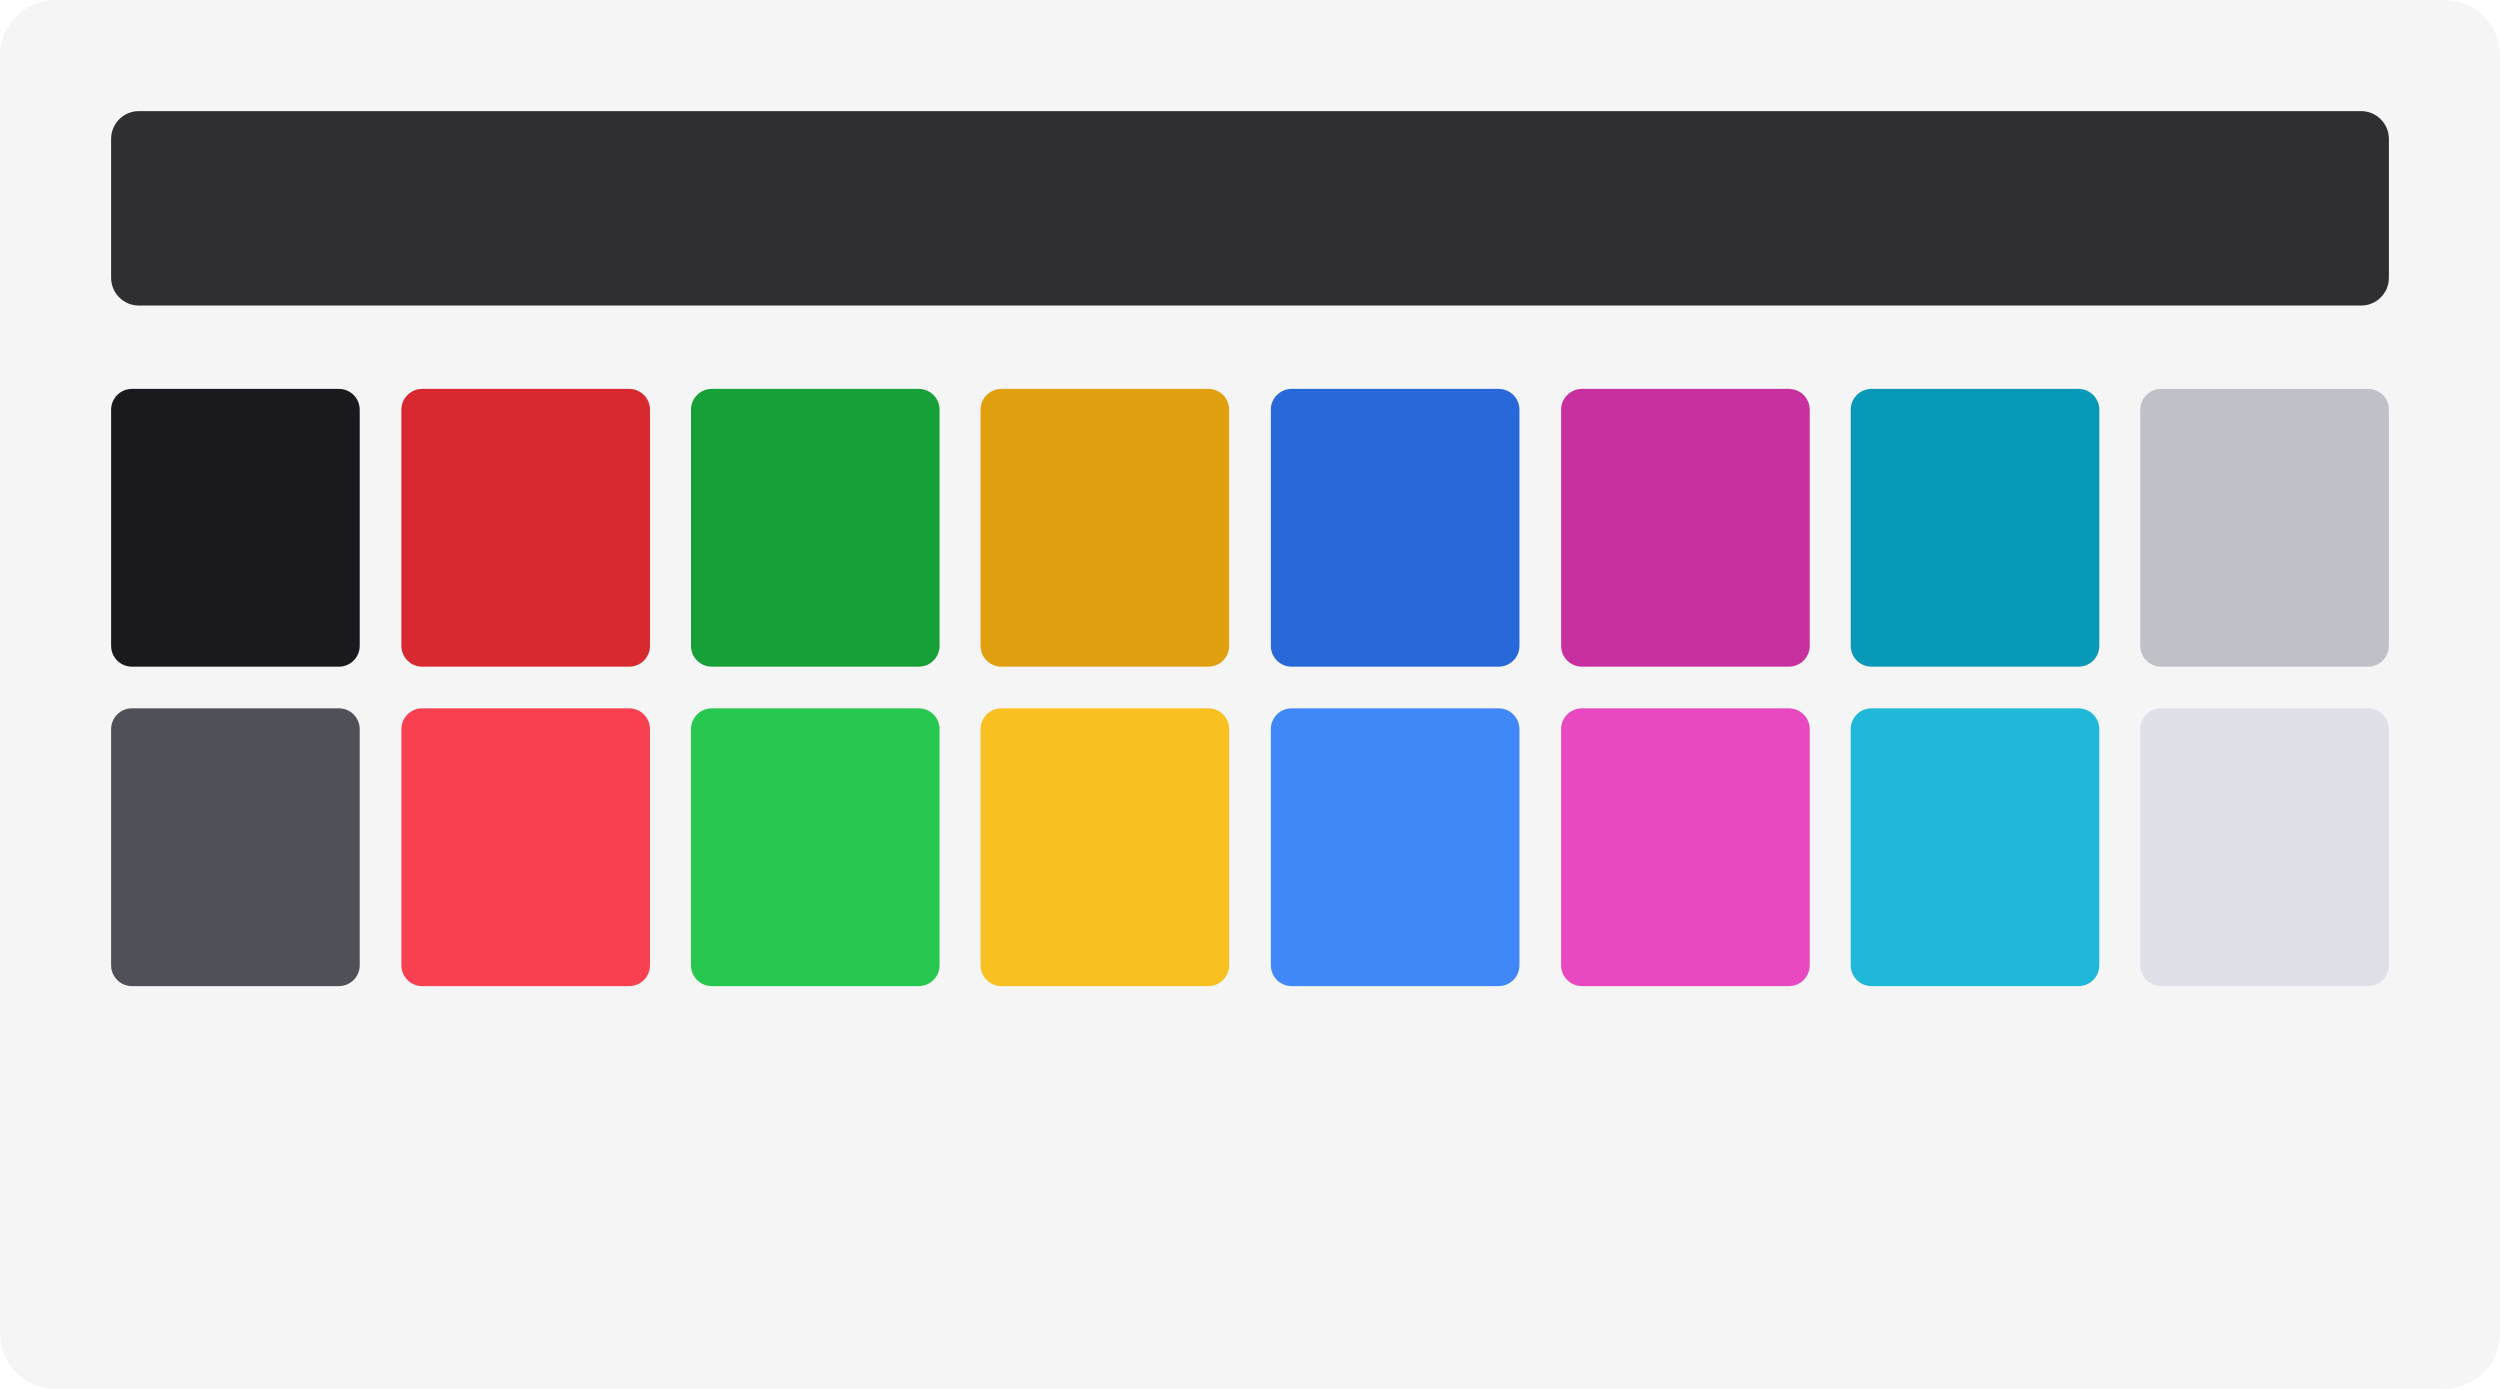
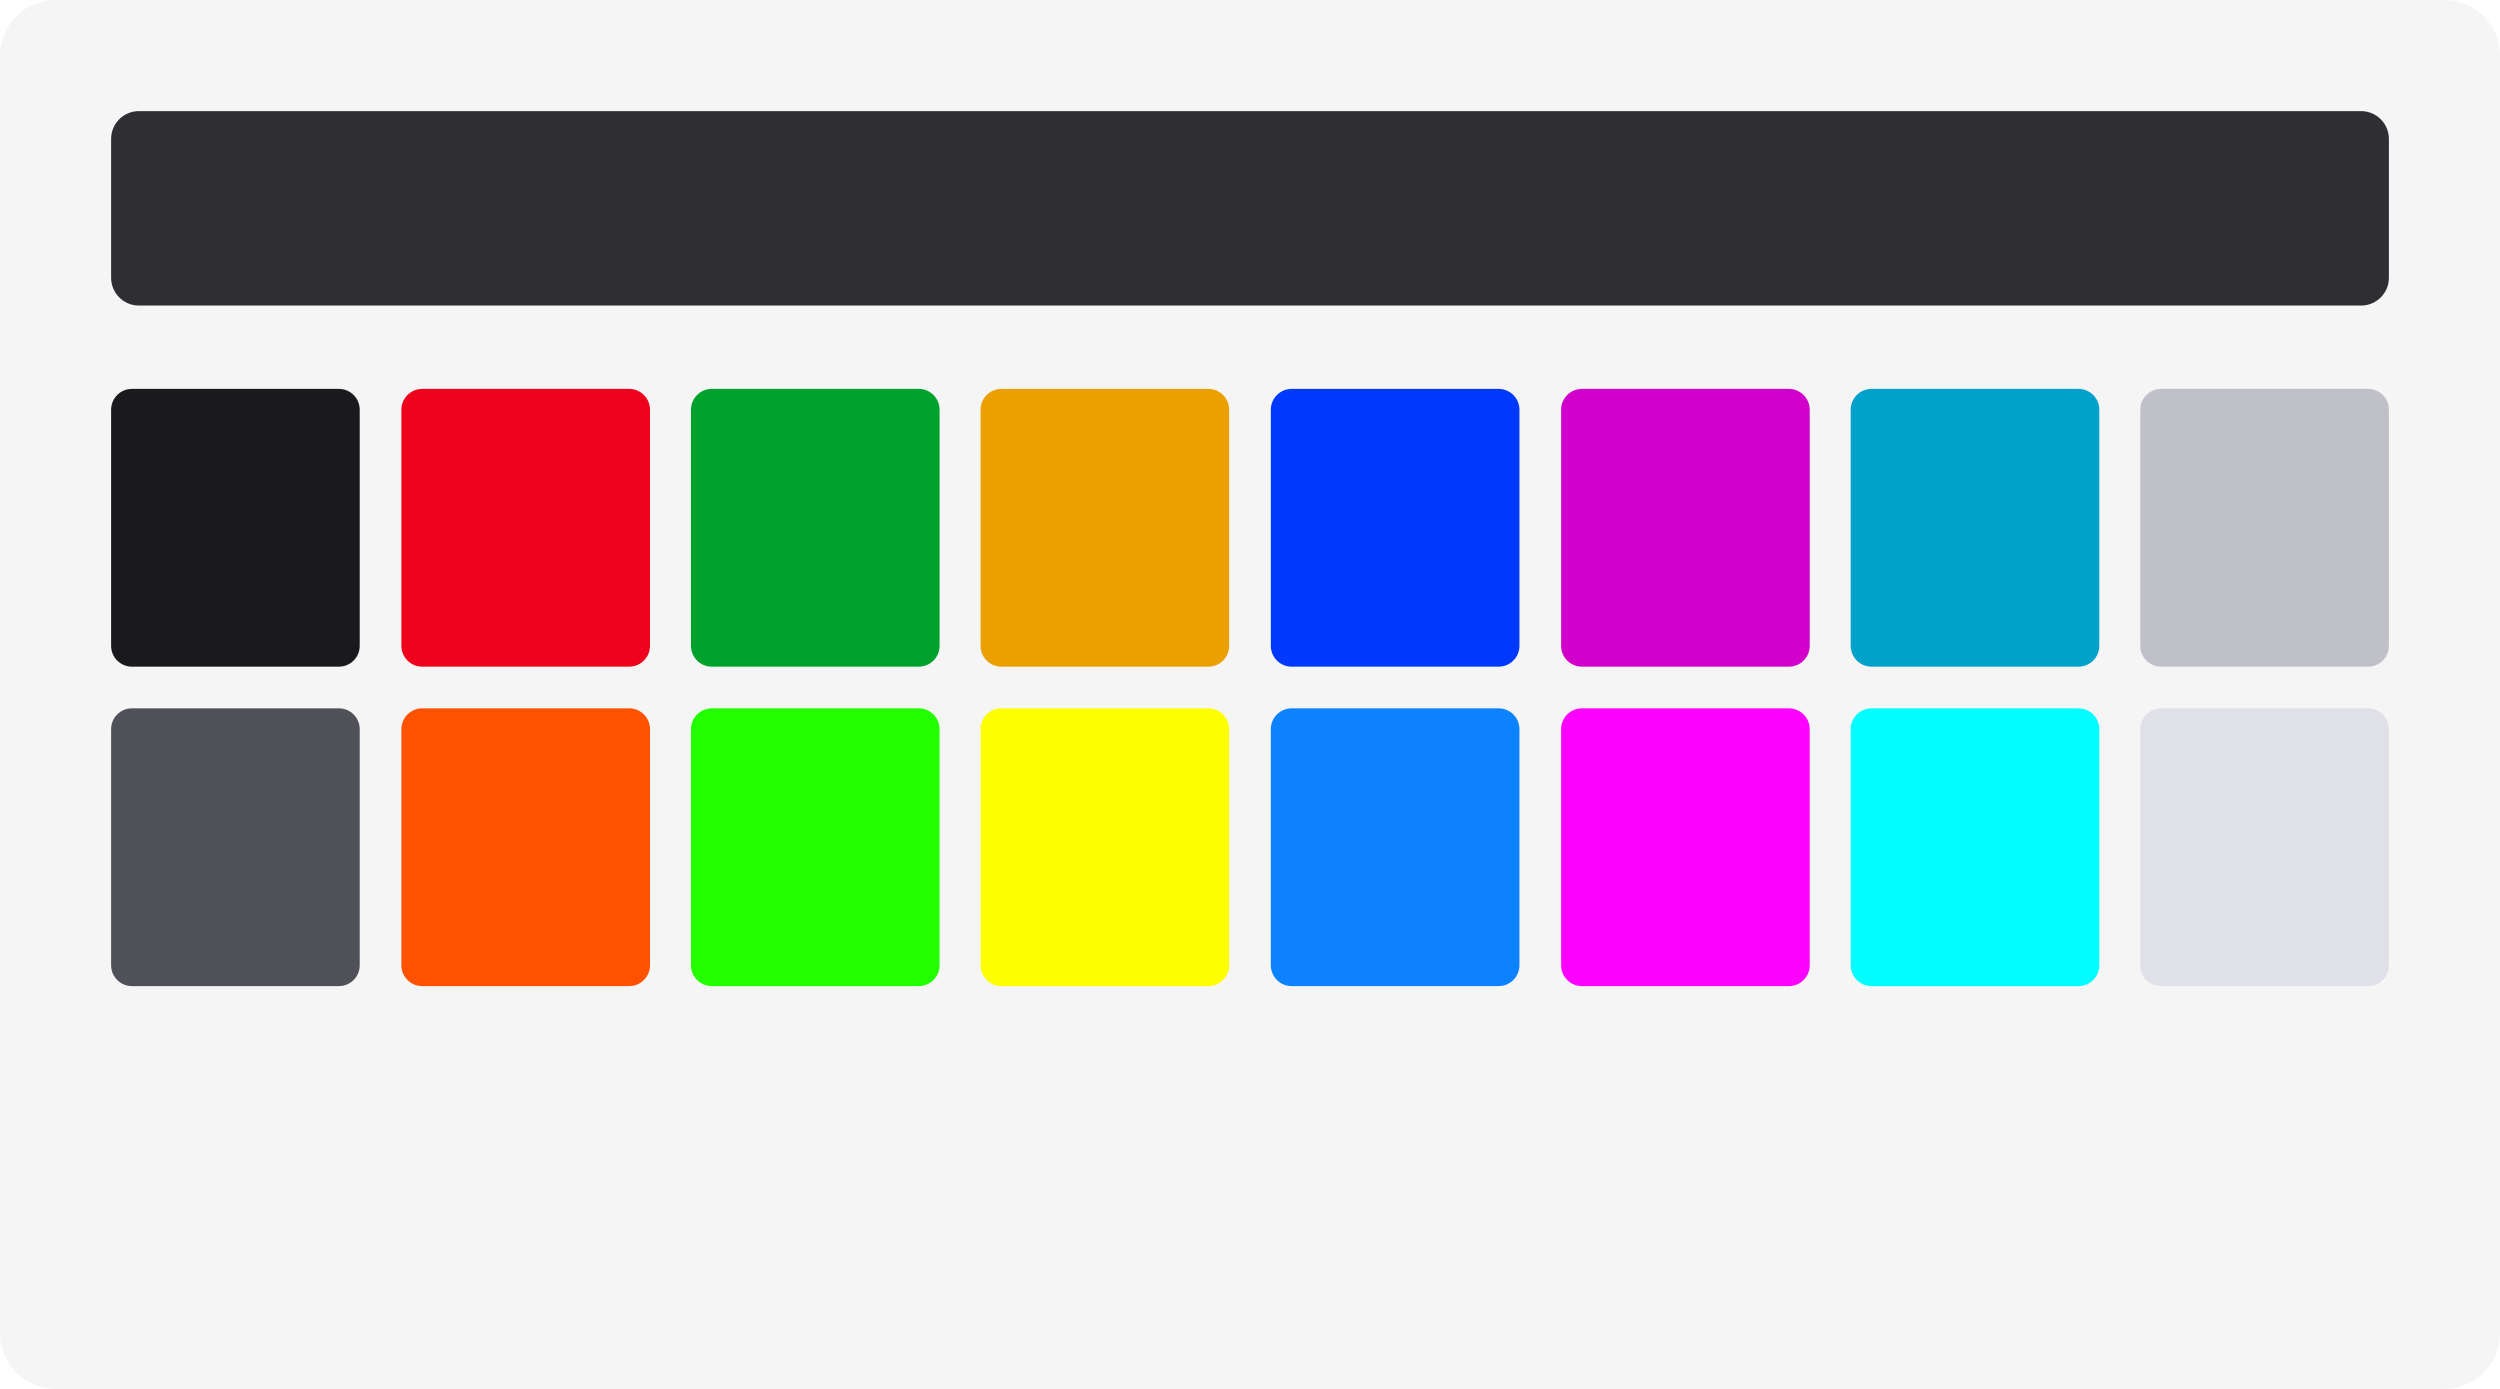
<svg xmlns="http://www.w3.org/2000/svg" width="360" height="200" viewBox="0 0 360 200">
  <rect width="360" height="200" rx="8" fill="#f5f5f5" />
  <rect x="16" y="16" width="328" height="28" rx="4" fill="#1a1a1e" opacity="0.9" />
  <rect x="16.0" y="56" width="35.8" height="40" rx="3" fill="#1a1a1e" />
-   <rect x="57.8" y="56" width="35.8" height="40" rx="3" fill="#d82830" />
-   <rect x="99.5" y="56" width="35.8" height="40" rx="3" fill="#18a038" />
-   <rect x="141.2" y="56" width="35.8" height="40" rx="3" fill="#e0a010" />
-   <rect x="183.0" y="56" width="35.8" height="40" rx="3" fill="#2868d8" />
-   <rect x="224.8" y="56" width="35.8" height="40" rx="3" fill="#c830a0" />
-   <rect x="266.5" y="56" width="35.8" height="40" rx="3" fill="#0898b8" />
+   <rect x="57.8" y="56" width="35.8" height="40" rx="3" fill="#ef021b" />
+   <rect x="99.5" y="56" width="35.8" height="40" rx="3" fill="#00a22b" />
+   <rect x="141.2" y="56" width="35.8" height="40" rx="3" fill="#eba002" />
+   <rect x="183.0" y="56" width="35.8" height="40" rx="3" fill="#0039fe" />
+   <rect x="224.8" y="56" width="35.8" height="40" rx="3" fill="#d101cb" />
+   <rect x="266.5" y="56" width="35.8" height="40" rx="3" fill="#00a1cb" />
  <rect x="308.2" y="56" width="35.8" height="40" rx="3" fill="#c0c0c8" />
  <rect x="16.0" y="102" width="35.8" height="40" rx="3" fill="#505058" />
-   <rect x="57.8" y="102" width="35.8" height="40" rx="3" fill="#f84050" />
-   <rect x="99.5" y="102" width="35.8" height="40" rx="3" fill="#28c850" />
-   <rect x="141.2" y="102" width="35.8" height="40" rx="3" fill="#f8c020" />
-   <rect x="183.0" y="102" width="35.8" height="40" rx="3" fill="#4088f8" />
-   <rect x="224.8" y="102" width="35.8" height="40" rx="3" fill="#e848c0" />
-   <rect x="266.5" y="102" width="35.8" height="40" rx="3" fill="#20b8d8" />
+   <rect x="57.8" y="102" width="35.8" height="40" rx="3" fill="#ff5200" />
+   <rect x="99.5" y="102" width="35.8" height="40" rx="3" fill="#23ff00" />
+   <rect x="141.2" y="102" width="35.8" height="40" rx="3" fill="#feff01" />
+   <rect x="183.0" y="102" width="35.8" height="40" rx="3" fill="#0c82ff" />
+   <rect x="224.8" y="102" width="35.8" height="40" rx="3" fill="#fd03ff" />
+   <rect x="266.5" y="102" width="35.8" height="40" rx="3" fill="#04feff" />
  <rect x="308.2" y="102" width="35.8" height="40" rx="3" fill="#e0e0e8" />
</svg>
